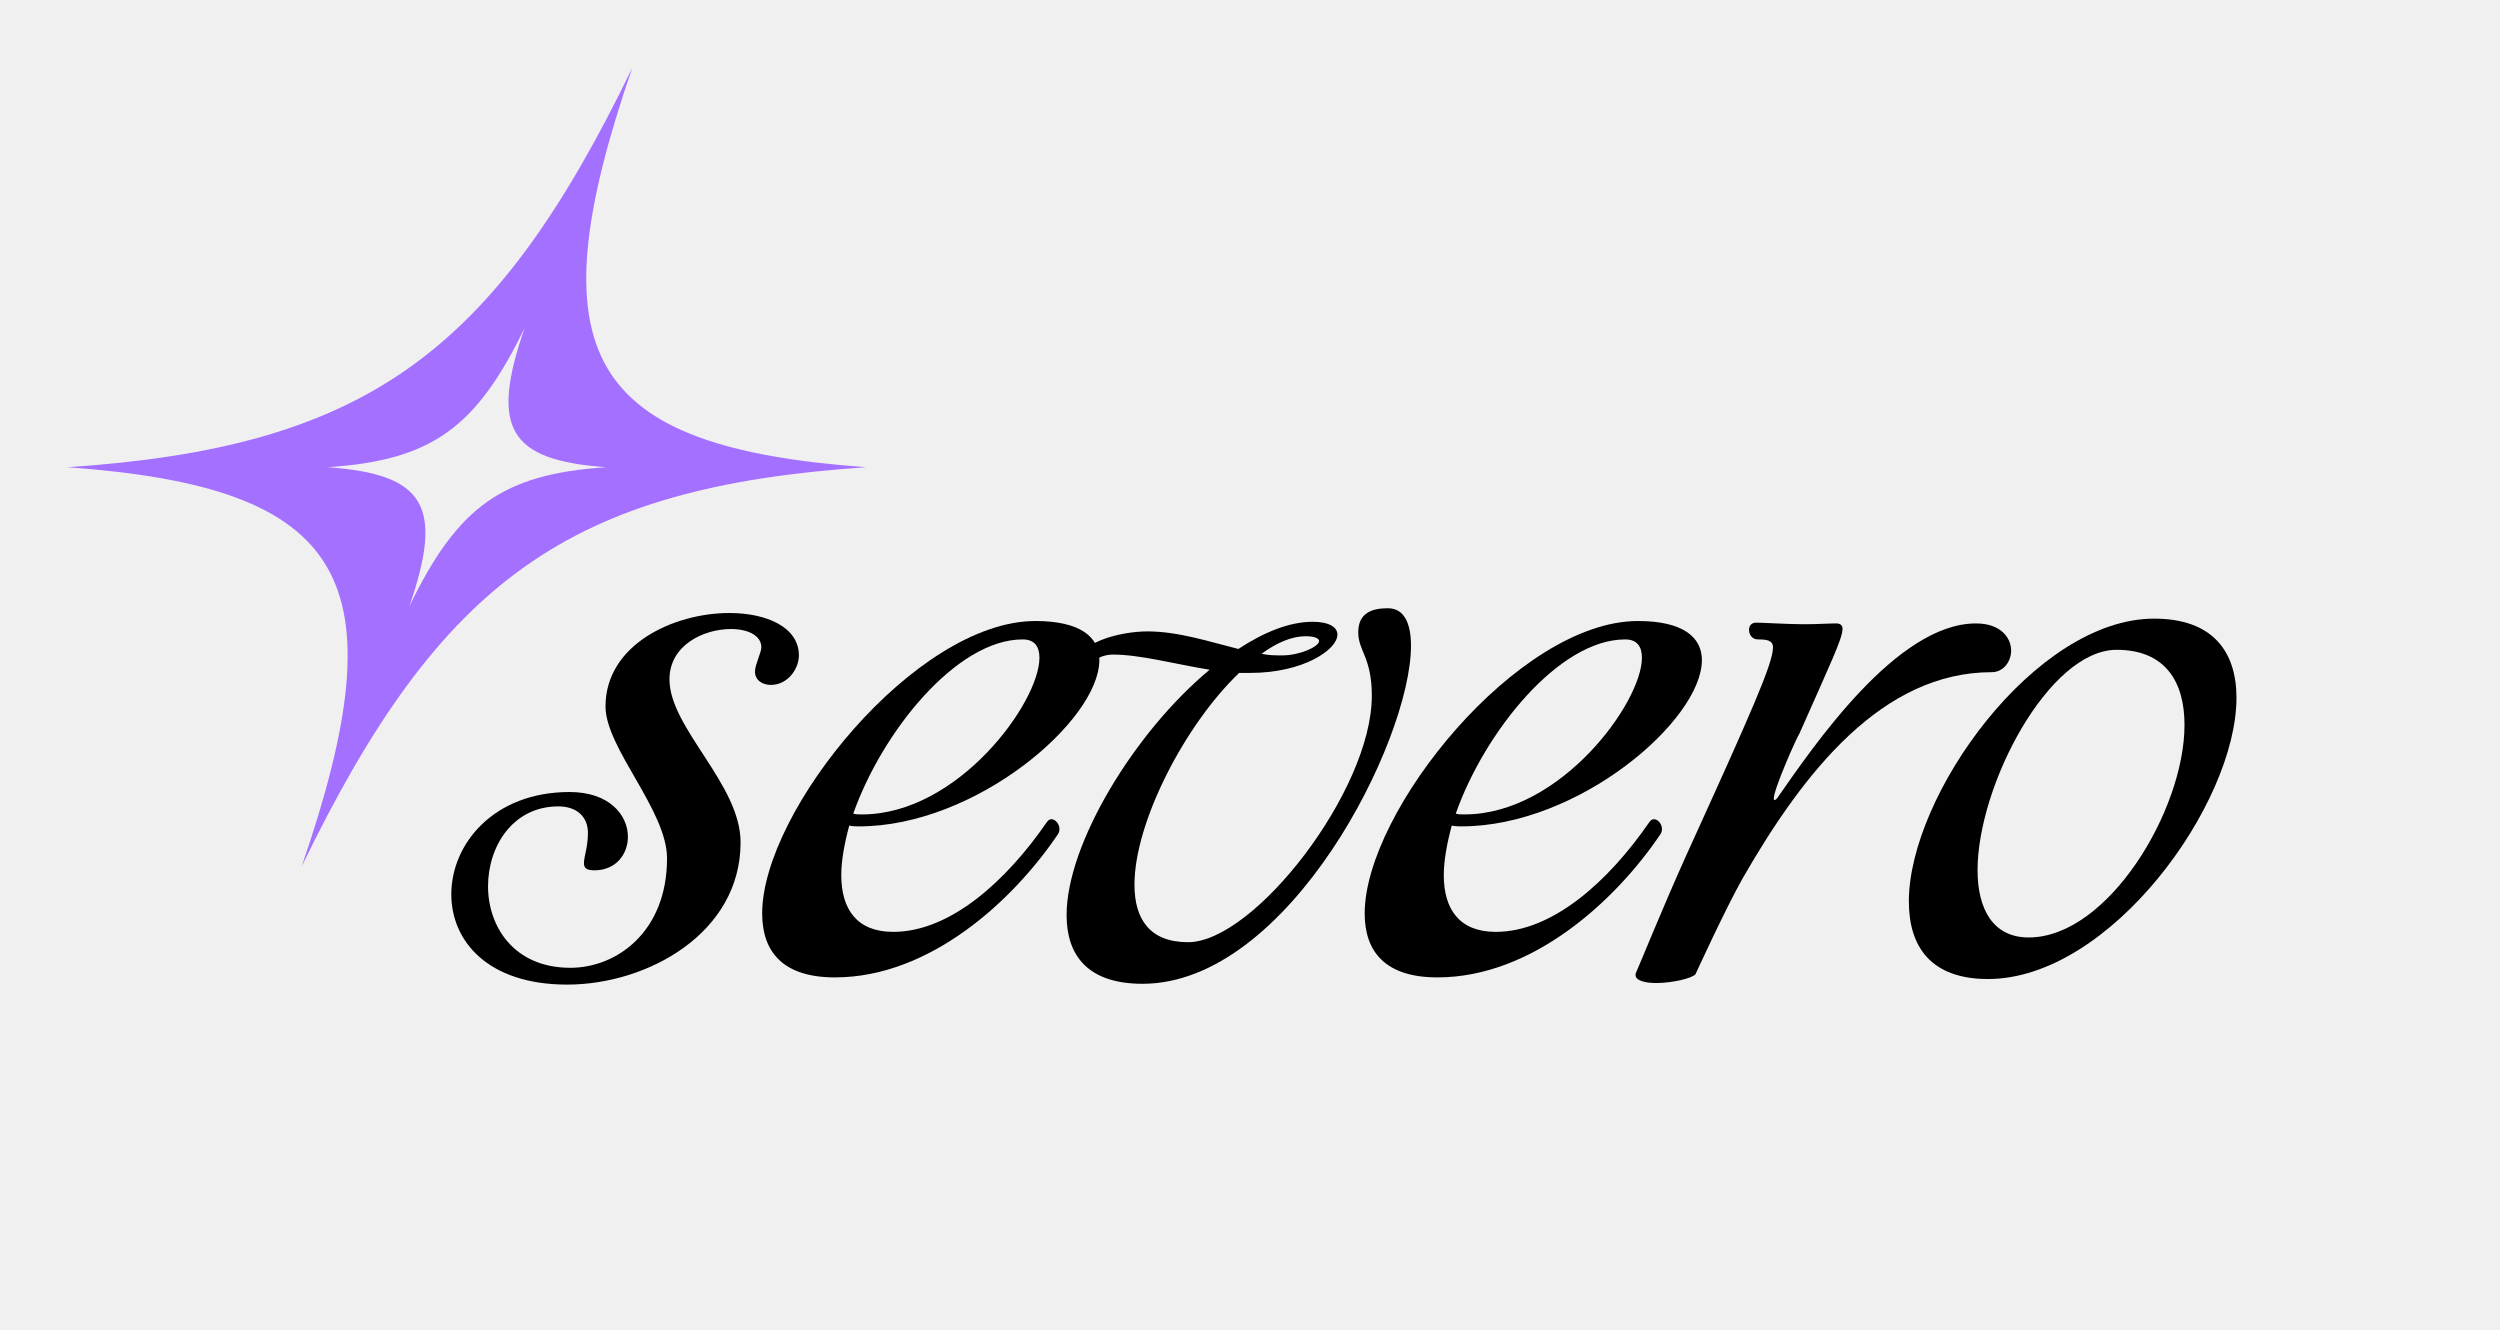
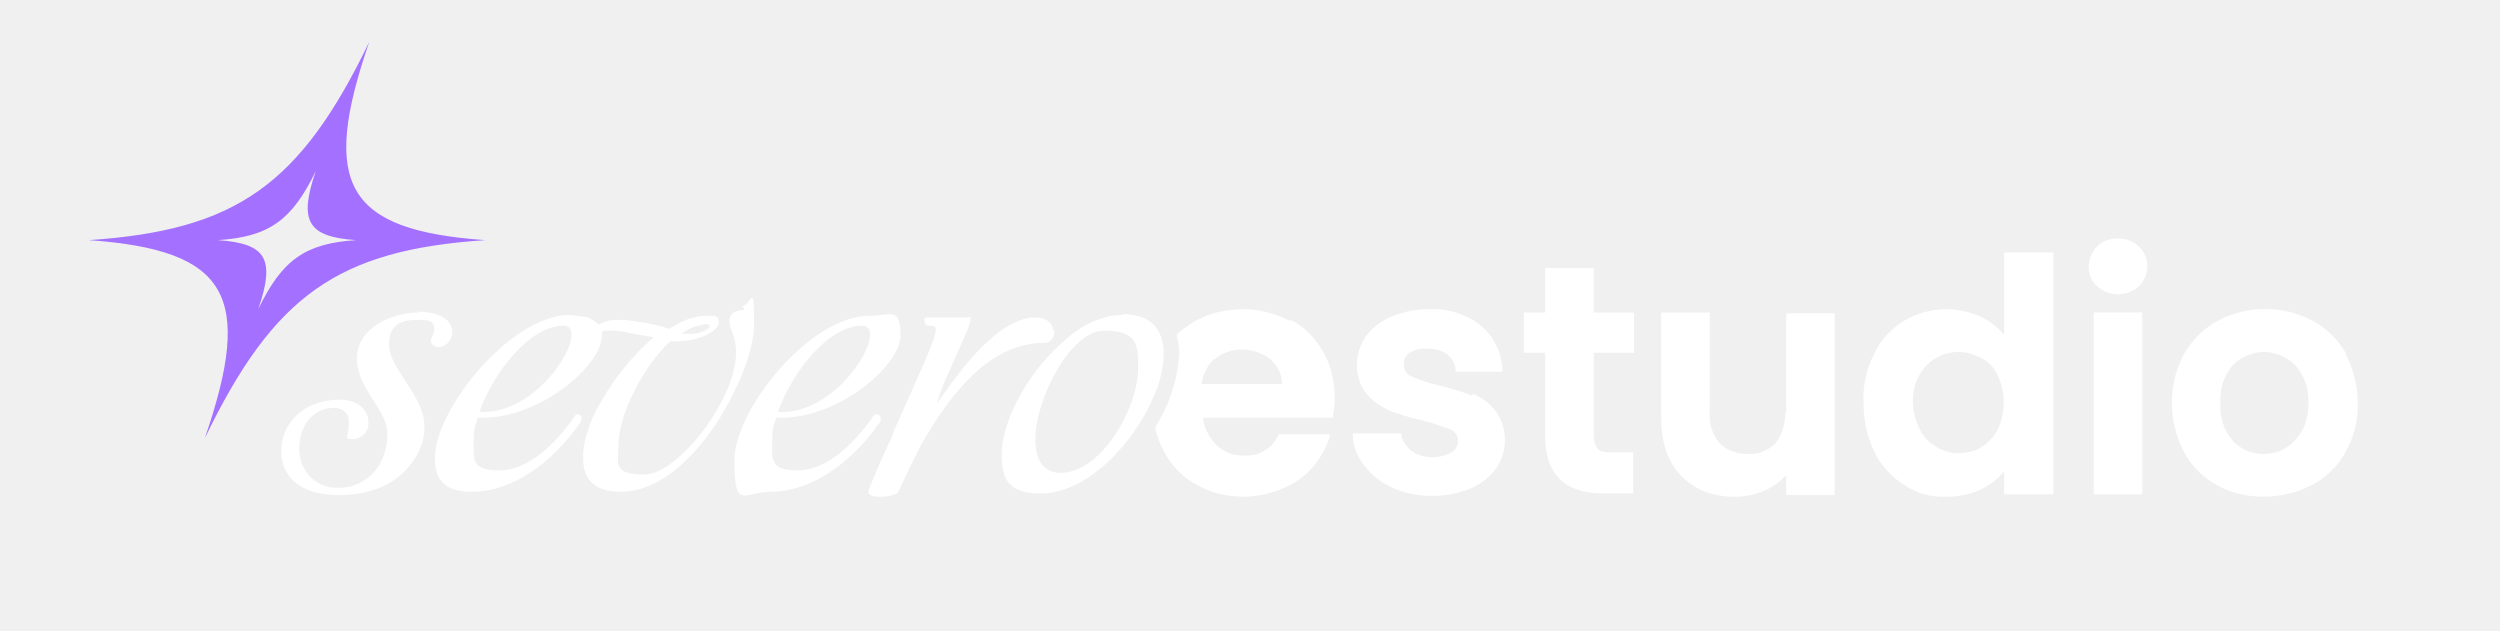
- <svg xmlns="http://www.w3.org/2000/svg" id="Capa_2" data-name="Capa 2" viewBox="0 0 1173.88 624.08">
+ <svg xmlns="http://www.w3.org/2000/svg" id="Grupo_21" version="1.1" viewBox="0 0 304 76.7">
  <defs>
    <style>
-       .cls-1 {
+       .st0 {
        fill: #a470ff;
      }

-       .cls-2 {
+       .st1 {
+         fill: #fff;
+       }
+ 
+       .st2 {
        fill: none;
      }
    </style>
  </defs>
-   <g id="Capa_1-2" data-name="Capa 1">
-     <g>
-       <rect class="cls-2" width="1173.88" height="624.08" />
-       <g>
-         <g>
-           <path d="M354.5,315.25c0-3,3-9.01,3-11.26,0-5.63-6.38-8.63-14.26-8.63-12.76,0-28.89,7.5-28.89,23.64,0,22.89,33.39,49.15,33.39,76.54,0,42.77-43.9,66.78-81.42,66.78s-54.41-20.64-54.41-42.4c0-23.64,19.89-48.03,55.53-48.03,18.76,0,27.39,10.88,27.39,21.01,0,8.25-5.63,15.76-15.76,15.76-3.75,0-4.88-1.13-4.88-3.38,0-3,1.87-7.5,1.87-14.26,0-7.5-5.25-12.38-13.88-12.38-21.39,0-33.02,18.76-33.02,37.52s12.01,38.27,38.65,38.27c21.76,0,45.4-16.88,45.4-51.4,0-22.51-28.89-51.78-28.89-71.29,0-29.27,32.27-43.9,58.16-43.9,17.63,0,32.64,6.75,32.64,19.88,0,6.38-5.25,13.88-13.13,13.88-4.13,0-7.5-2.25-7.5-6.38Z" />
-           <path d="M516.2,309.99c0,28.14-57.78,78.04-112.93,78.04-1.13,0-2.63,0-4.5-.37-2.25,8.25-3.75,16.51-3.75,23.26,0,15.76,7.13,26.64,24.39,26.64,26.64,0,52.9-23.64,72.04-51.4.75-1.13,1.5-1.5,2.25-1.5,1.88,0,3.75,2.25,3.75,4.5,0,.75,0,1.5-.75,2.62-21.01,31.14-60.03,67.16-104.68,67.16-24.39,0-34.14-12.01-34.14-30.02,0-48.03,72.04-137.32,128.32-137.32,21.01,0,30.02,7.5,30.02,18.38ZM400.64,382.03c1.13.38,2.25.38,4.13.38,45.03,0,83.3-52.53,83.3-73.54,0-5.25-2.25-8.63-7.88-8.63-31.14,0-66.04,43.52-79.54,81.79Z" />
-           <path d="M644.15,326.88c0-18.39-6.38-21.01-6.38-30.02s6.38-11.26,13.88-11.26,10.88,6.76,10.88,17.63c0,44.65-57.41,158.71-126.07,158.71-25.51,0-35.64-13.13-35.64-32.27,0-33.39,31.89-85.92,67.16-115.19-16.13-2.63-32.64-7.13-45.4-7.13-5.63,0-11.63,3.38-12.01,8.25,0,1.88-1.88,2.63-3.38,2.63-1.88,0-3.38-.75-3.38-2.63,0-14.63,23.64-19.13,34.89-19.13,14.63,0,29.26,4.88,42.77,8.25,12.01-7.88,24.01-12.76,34.89-12.76,7.88,0,11.63,2.63,11.63,6,0,7.13-16.13,18.01-40.9,18.01h-5.25c-25.51,24.39-49.15,70.16-49.15,99.43,0,16.13,7.13,27.01,25.14,27.01,31.14,0,86.3-71.29,86.3-115.56ZM619.39,300.99c0-1.13-1.88-2.25-6.38-2.25-6.38,0-13.51,3-20.64,8.25,3.38.75,6.38.75,9.76.75,8.25,0,17.26-4.13,17.26-6.75Z" />
-           <path d="M799.12,309.99c0,28.14-57.78,78.04-112.94,78.04-1.13,0-2.63,0-4.5-.37-2.25,8.25-3.75,16.51-3.75,23.26,0,15.76,7.13,26.64,24.39,26.64,26.64,0,52.9-23.64,72.04-51.4.75-1.13,1.5-1.5,2.25-1.5,1.88,0,3.75,2.25,3.75,4.5,0,.75,0,1.5-.75,2.62-21.01,31.14-60.03,67.16-104.68,67.16-24.39,0-34.14-12.01-34.14-30.02,0-48.03,72.04-137.32,128.32-137.32,21.01,0,30.02,7.5,30.02,18.38ZM683.55,382.03c1.13.38,2.25.38,4.13.38,45.02,0,83.29-52.53,83.29-73.54,0-5.25-2.25-8.63-7.88-8.63-31.14,0-66.03,43.52-79.54,81.79Z" />
-           <path d="M832.51,303.99c0-3.38-3-3.75-7.13-3.75-2.63,0-4.13-2.25-4.13-4.5,0-1.88,1.13-3.38,3.38-3.38,2.63,0,15.38.75,22.14.75,7.13,0,11.26-.38,15.39-.38,1.87,0,3,.75,3,2.63,0,4.5-6,16.88-20.26,49.15-1.13,1.5-12.01,25.89-12.01,30.39,0,.38,0,.75.38.75s.75-.38,1.13-.75c17.26-24.76,56.28-82.17,93.42-82.17,11.63,0,16.51,6.76,16.51,12.76,0,5.25-3.75,10.13-9.01,10.13-51.4,0-88.17,46.52-117.06,96.8-8.25,14.63-22.14,45.03-22.14,45.03-1.5,1.88-10.88,4.13-18.39,4.13-5.25,0-9.76-1.13-9.76-3.75,0-.75.38-1.5.38-1.5,1.13-2.25,11.63-28.51,23.64-55.15,30.39-66.79,40.52-89.67,40.52-97.18Z" />
-           <path d="M896.3,423.3c0-49.9,59.28-132.82,115.19-132.82,27.39,0,38.65,15.39,38.65,37.15,0,49.9-59.28,132.07-116.69,132.07-26.64,0-37.14-15.01-37.14-36.39ZM928.57,408.67c0,18.01,7.13,31.52,24.01,31.52,37.14,0,73.16-59.66,73.16-99.8,0-20.26-9.01-35.27-31.89-35.27-31.89,0-65.29,63.78-65.29,103.56Z" />
-         </g>
-         <path class="cls-1" d="M296.88,31.88C231.55,166.87,171,210,31.75,219.39c131.07,9.45,156.54,52.14,109.88,187.5,65.35-134.98,125.89-178.12,265.12-187.51-131.07-9.45-156.5-52.16-109.87-187.51ZM192.22,284.69c16.25-47.15,7.38-62.01-38.28-65.31,48.5-3.26,69.59-18.29,92.35-65.31-16.24,47.14-7.38,62.02,38.27,65.31-48.49,3.27-69.59,18.3-92.34,65.31Z" />
-       </g>
-     </g>
+   <g id="Grupo_7">
+     <path id="Trazado_8" class="st1" d="M156.8,39c-1.7-.9-3.7-1.4-5.6-1.4s-4,.4-5.8,1.4c-.8.5-1.6,1-2.3,1.7h0v.2c.2.7.3,1.4.3,2.1-.2,3.2-1.2,6.2-2.9,8.9h0v.2c.2,1,.6,2,1.1,2.9.9,1.7,2.3,3.1,4,4,1.8,1,3.7,1.4,5.7,1.4s4.7-.7,6.7-2.1c1.8-1.3,3-3.1,3.7-5.2v-.3h-6.2c-.7,1.7-2.4,2.7-4.2,2.6-1.3,0-2.5-.4-3.4-1.3-.9-.9-1.5-2.1-1.6-3.3h15.8v-.2c.1-.7.2-1.4.2-2.1,0-2-.4-4-1.4-5.7-.9-1.6-2.2-3-3.9-3.9M147.7,43.7c.9-.8,2.1-1.2,3.3-1.2s2.5.4,3.5,1.2c.9.8,1.4,1.9,1.4,3h-9.8c.2-1.2.7-2.3,1.6-3.1" />
+     <path id="Trazado_9" class="st1" d="M179,48.1h0c-1.3-.5-2.6-.9-3.9-1.2-1.2-.3-2.3-.6-3.4-1.1-.6-.2-1-.8-1-1.5s.3-1.1.7-1.4c.7-.4,1.4-.6,2.2-.5.9,0,1.7.2,2.4.7.6.5,1,1.2,1,1.9v.2h5.7v-.2c-.1-2.1-1-4-2.6-5.4-1.8-1.4-4-2.1-6.3-2-1.6,0-3.2.3-4.6.9-1.2.5-2.3,1.3-3.1,2.4-.7,1-1.1,2.2-1.1,3.4s.3,2.6,1.2,3.6c.7.9,1.7,1.5,2.7,2,1.3.5,2.6.9,4,1.2,1.2.3,2.3.7,3.4,1.1.6.2,1,.8,1,1.4s-.3,1.1-.8,1.4c-.7.4-1.5.6-2.3.6s-1.8-.2-2.6-.8c-.6-.5-1.1-1.2-1.2-1.9v-.2h-5.9v.2c0,1.4.6,2.7,1.4,3.7.9,1.2,2.1,2.1,3.4,2.7,1.5.7,3.2,1,4.9,1s3.1-.3,4.6-.9c1.2-.5,2.3-1.3,3.1-2.4.7-1,1.1-2.2,1.1-3.5s-.4-2.6-1.2-3.6c-.7-.9-1.7-1.6-2.7-2" />
+     <path id="Trazado_10" class="st1" d="M193.8,32.6h-5.9v5.4h-2.6v4.9h2.6v10.2c0,4.6,2.4,6.9,7.1,6.9h3.6v-5h-2.7c-.6,0-1.2,0-1.6-.4-.3-.4-.5-.9-.5-1.4v-10.3h4.9v-4.9h-4.9v-5.4h0Z" />
+     <path id="Trazado_11" class="st1" d="M217.1,50.1c0,1.4-.4,2.8-1.2,3.8-.9.9-2.1,1.4-3.4,1.3-1.3,0-2.5-.4-3.4-1.3-.9-1.1-1.3-2.4-1.2-3.8v-12.1h-5.9v12.9c0,1.8.3,3.5,1.1,5.1.7,1.4,1.8,2.5,3.2,3.3s3,1.1,4.6,1.1,2.6-.3,3.8-.8c.9-.4,1.8-1.1,2.5-1.8v2.4h5.9v-22.1h-5.9v12.1h-.1Z" />
+     <path id="Trazado_12" class="st1" d="M243.6,40.6c-.8-.9-1.7-1.6-2.8-2.1-1.3-.6-2.7-.9-4.1-.9-3.7,0-7.2,2-8.8,5.4-.9,1.8-1.4,3.9-1.3,5.9,0,2.1.4,4.1,1.3,6,.8,1.7,2.1,3.1,3.7,4.1,1.5,1,3.3,1.5,5.1,1.4,1.5,0,3-.3,4.4-1,1-.5,1.9-1.2,2.6-2.1v2.8h6v-29.4h-6v9.9h0ZM232.6,48.9c0-1.1.2-2.3.8-3.3,1.4-2.6,4.8-3.6,7.4-2.1h.1c.9.5,1.6,1.2,2,2.1,1,2.1,1,4.5,0,6.7-.5.9-1.2,1.6-2,2.1s-1.8.7-2.8.7-1.9-.3-2.7-.8c-.9-.5-1.6-1.3-2-2.2-.5-1-.8-2.2-.8-3.3" />
+     <path id="Trazado_13" class="st1" d="M257.5,29c-.9,0-1.9.3-2.5,1-1.3,1.3-1.4,3.5,0,4.8h0c1.4,1.3,3.7,1.3,5.1,0,1.3-1.3,1.4-3.5,0-4.8h0c-.7-.7-1.6-1-2.5-1" />
+     <rect id="Rectángulo_4" class="st1" x="254.6" y="38" width="5.9" height="22.1" />
+     <path id="Trazado_14" class="st1" d="M285.3,43c-1-1.7-2.4-3.1-4.1-4-3.6-1.9-7.9-1.9-11.5,0-1.7.9-3.1,2.3-4.1,4-1,1.8-1.5,3.9-1.5,6s.5,4.1,1.5,6c.9,1.7,2.3,3.1,4,4,1.8,1,3.7,1.4,5.7,1.4s4-.5,5.8-1.4c1.7-.9,3.2-2.3,4.1-4,1-1.8,1.6-3.9,1.5-6,0-2.1-.5-4.1-1.5-6M280.7,49c0,1.2-.2,2.4-.8,3.4-.5.9-1.2,1.6-2,2.1s-1.8.7-2.7.7c-1.4,0-2.8-.6-3.7-1.6-1.1-1.3-1.6-2.9-1.5-4.6-.1-1.7.4-3.3,1.5-4.6,1-1,2.4-1.6,3.8-1.6s2.8.6,3.8,1.6c1.1,1.3,1.7,2.9,1.6,4.6" />
+     <path id="Trazado_15" class="st1" d="M50.9,38c-3.3,0-7.5,1.9-7.5,5.6s3.7,6.2,3.7,9.1c0,4.4-3,6.6-5.8,6.6-2.6.2-4.8-1.8-4.9-4.4v-.5c0-2.4,1.5-4.8,4.2-4.8.9,0,1.7.5,1.8,1.4v.2c0,.6,0,1.2-.2,1.8,0,.3,0,.4.6.4,1.1,0,2-.8,2-1.9v-.2c0-1.3-1.1-2.7-3.5-2.7-4.6,0-7.1,3.1-7.1,6.2s2.2,5.4,7,5.4,8.2-2,9.8-5.5c.4-.8.6-1.7.6-2.5v-.5c0-3.5-4.3-6.9-4.3-9.8s2.1-3,3.7-3,1.8.4,1.8,1.1-.4,1.1-.4,1.4c0,.5.4.8.9.8h0c.9,0,1.7-.8,1.7-1.8,0-1.7-1.9-2.5-4.2-2.5" />
+     <path id="Trazado_16" class="st1" d="M58.7,50.8c5.3,0,10.8-3.6,13.2-6.9.7-.9,1.2-1.9,1.3-3.1v-.2c0-.3,0-.6-.3-.9-.4-.6-1.1-1.1-1.9-1.2-.6,0-1.1-.2-1.7-.2-6,0-13.5,8-15.8,14.3-.3.8-.5,1.7-.6,2.6v.8c0,2.3,1.2,3.8,4.4,3.8,5.2,0,9.7-3.7,12.5-7.4.3-.4.6-.8.9-1.2,0,0,0-.2,0-.3,0-.2,0-.3-.2-.5,0,0-.2,0-.3,0s-.2,0-.3.2c-2.5,3.6-5.8,6.6-9.2,6.6s-3.1-1.4-3.1-3.4.2-2,.5-3h.6M68.5,39.6c.7,0,1,.4,1,1.1,0,2.7-4.9,9.4-10.7,9.4h-.5c1.7-4.9,6.2-10.5,10.2-10.5" />
+     <path id="Trazado_17" class="st1" d="M90.5,37.7c-1,0-1.8.3-1.8,1.4s.8,1.5.8,3.8c0,5.7-7.1,14.8-11.1,14.8s-3.2-1.4-3.2-3.5c0-3.8,3-9.6,6.3-12.7h.7c3.2,0,5.2-1.4,5.2-2.3s-.5-.8-1.5-.8c-1.6,0-3.2.7-4.5,1.6-1.8-.6-3.6-.9-5.5-1.1h-1.2c-.7,0-1.3.3-2,.6s-1.3,1-1.3,1.8.2.3.4.3.4,0,.4-.3.3-.7.7-.9c.3,0,.5-.2.8-.2h1.2c1.4.2,3,.6,4.6.8-2.9,2.5-5.3,5.6-7.1,9.1-.5.9-.8,1.9-1.1,2.9-.3.9-.4,1.8-.4,2.7,0,2.5,1.3,4.1,4.6,4.1,8.8,0,16.2-14.6,16.2-20.3s-.4-2.3-1.4-2.3M85.5,39.4c.6,0,.8,0,.8.3,0,.3-1.2.9-2.2.9h-1.2c.7-.6,1.7-1,2.6-1.1" />
+     <path id="Trazado_18" class="st1" d="M106.5,50.4c0,0-.2,0-.3.2-2.5,3.6-5.8,6.6-9.2,6.6s-3.1-1.4-3.1-3.4.2-2,.5-3h.6c7.1,0,14.5-6.4,14.5-10s-1.2-2.4-3.8-2.4c-7.2,0-16.4,11.4-16.4,17.6s1.2,3.8,4.4,3.8c5.5,0,10.4-4.3,13.1-8.2h0c0,0,.2-.3.3-.4,0,0,0-.2,0-.3h0c0-.3-.2-.5-.5-.5M104.8,39.6c.7,0,1,.4,1,1.1,0,2.7-4.9,9.4-10.7,9.4h-.5c1.7-4.9,6.2-10.5,10.2-10.5" />
+     <path id="Trazado_19" class="st1" d="M128,40c0-.7-.8-1.4-2.1-1.4-4.8,0-9.8,7.4-12,10.5h0c.4-1.3.9-2.7,1.5-3.9,1.8-4.1,2.6-5.7,2.6-6.3s0-.3-.4-.3h-4.8c-.2,0-.4,0-.4.4h0c0,.3.2.6.5.6h0c.5,0,.9,0,.9.5,0,.9-1.2,3.6-4.7,11.4-.2.4-.3.7-.5,1.1v.2c-1.6,3.3-2.9,6.6-3,6.9v.2c0,.3.6.5,1.2.5s1.6,0,2.4-.5c0,0,1.8-3.9,2.8-5.8,3.6-6.3,8.2-12.1,14.5-12.4h.5c.7,0,1.2-.6,1.2-1.3v-.2" />
+     <path id="Trazado_20" class="st1" d="M136.6,38.3c-2.5,0-4.8,1.1-6.7,2.7-.9.8-1.8,1.6-2.6,2.5-3.2,3.6-5.5,8.3-5.5,11.8s1.3,4.7,4.8,4.7c5.6,0,11.3-6.1,13.7-11.8.7-1.5,1.1-3.2,1.2-4.9v-.3c0-2.8-1.4-4.8-5-4.8M129,57.5c-2.2,0-3.1-1.7-3.1-4,0-5.1,4.3-13.3,8.4-13.3s4.1,1.9,4.1,4.5c0,5.1-4.6,12.8-9.4,12.8" />
+     <path id="Trazado_21" class="st0" d="M44.9,5.1c-8.4,17.4-16.2,22.9-34.1,24.1,16.9,1.2,20.1,6.7,14.1,24.1,8.4-17.4,16.2-22.9,34.1-24.1-16.9-1.2-20.1-6.7-14.1-24.1M31.4,37.6c2.1-6.1,1-8-4.9-8.4,6.2-.4,9-2.4,11.9-8.4-2.1,6.1-1,8,4.9,8.4-6.2.4-9,2.4-11.9,8.4" />
  </g>
+   <rect class="st2" y=".6" width="304" height="75.6" />
</svg>
